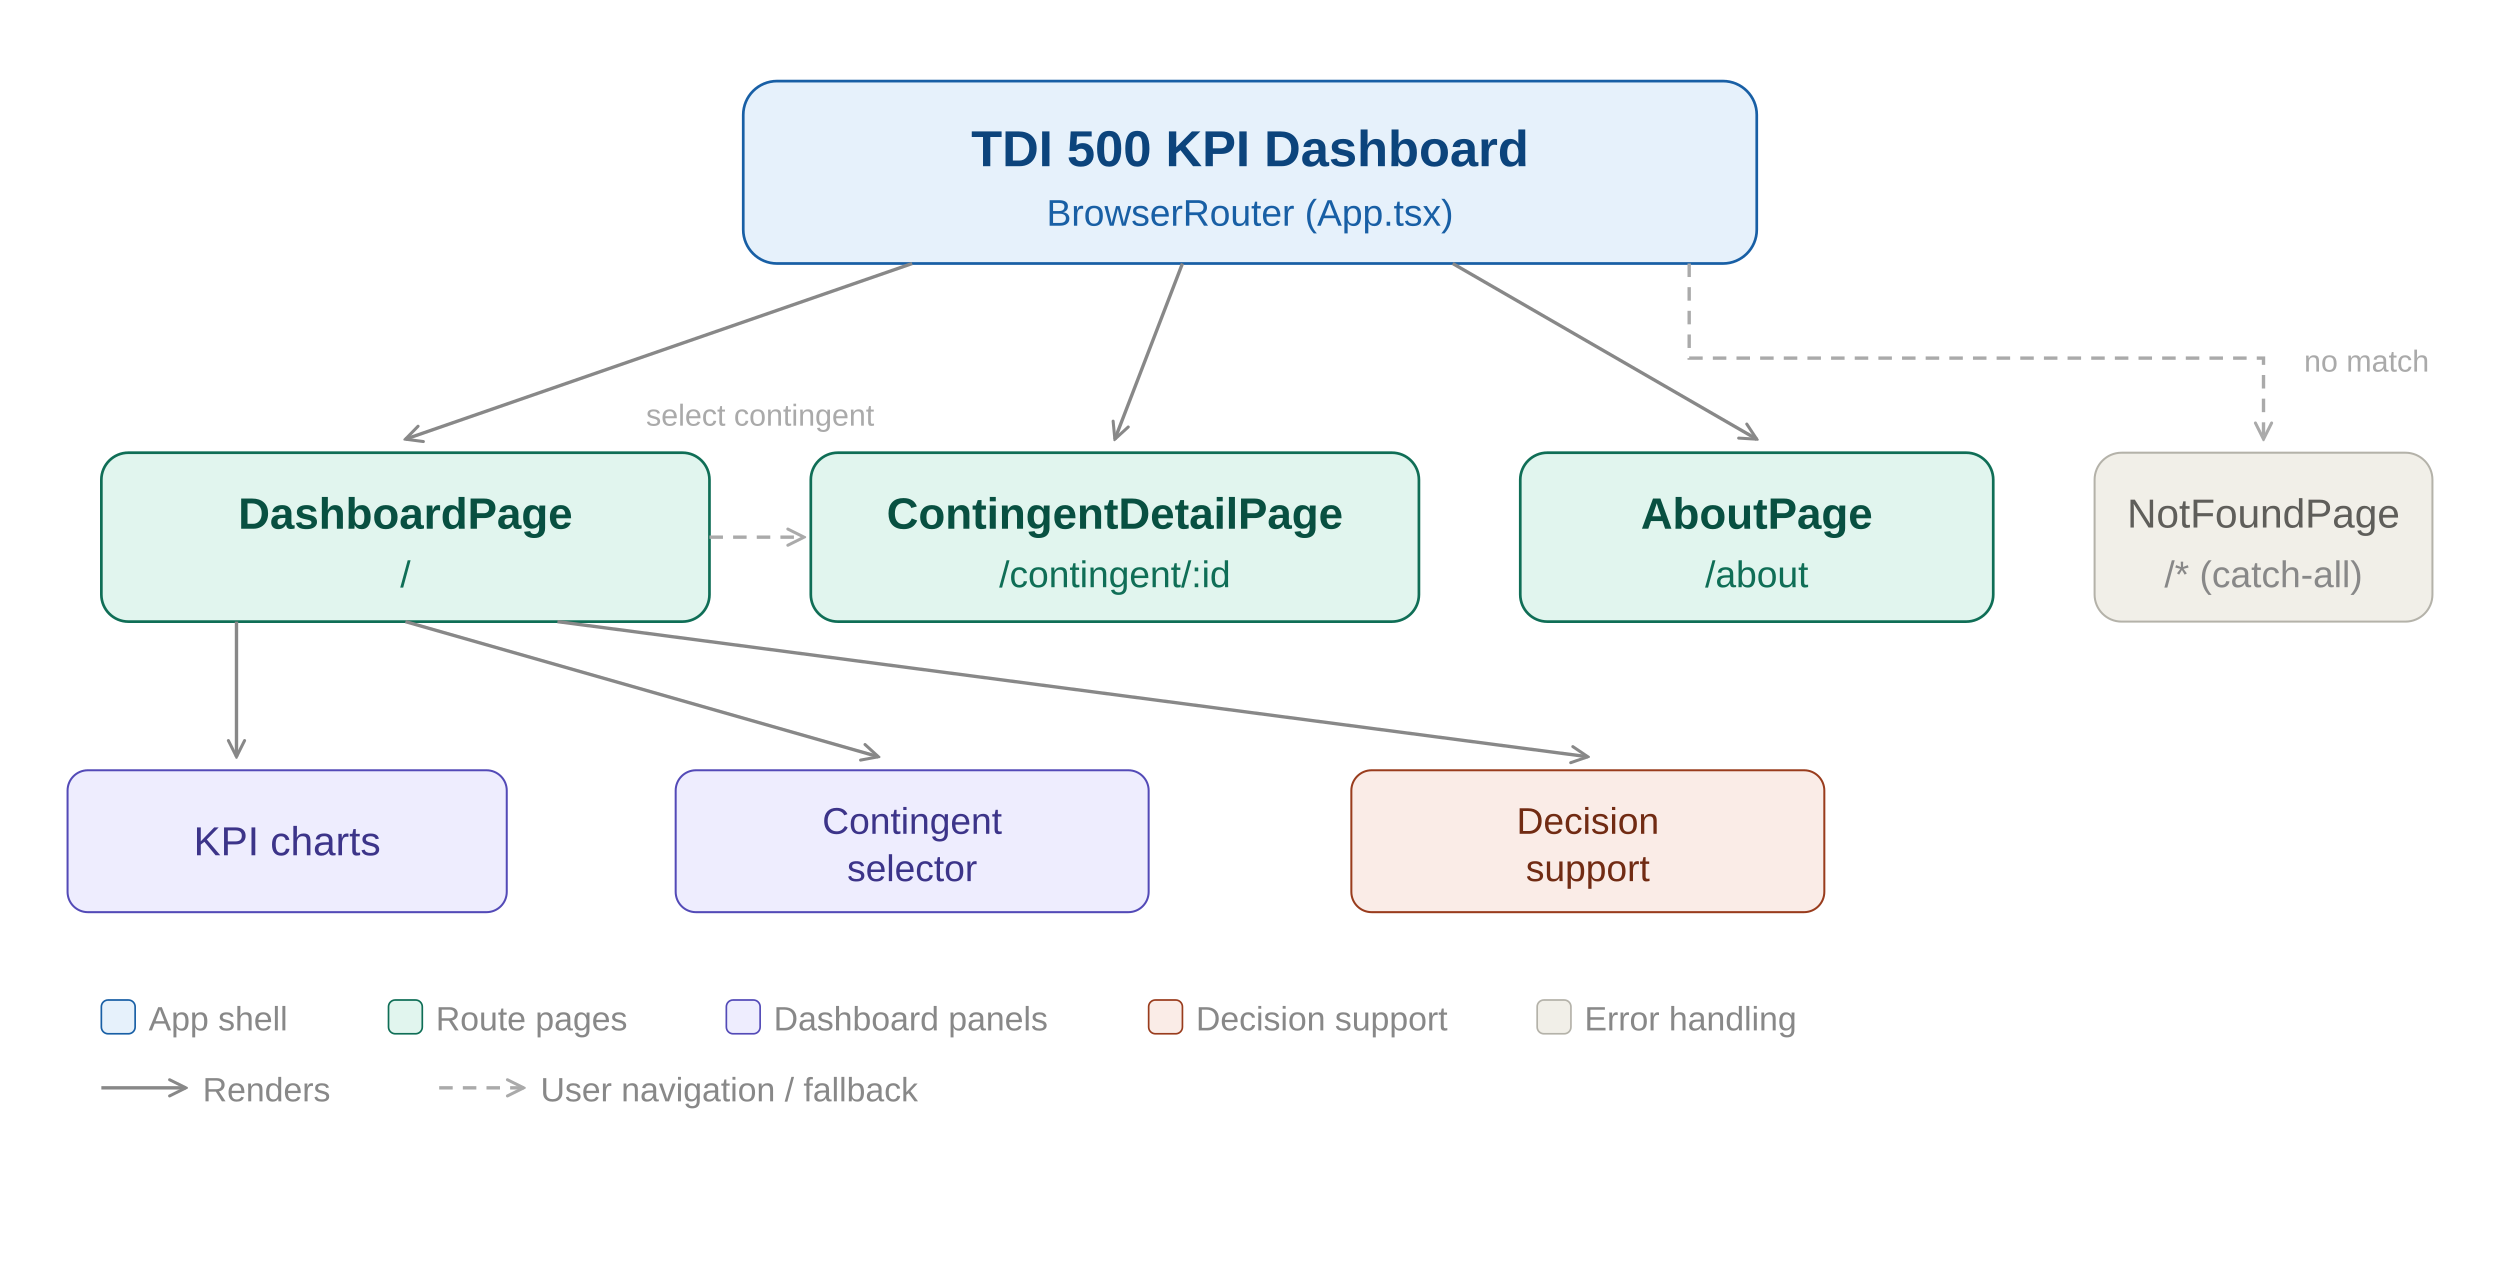
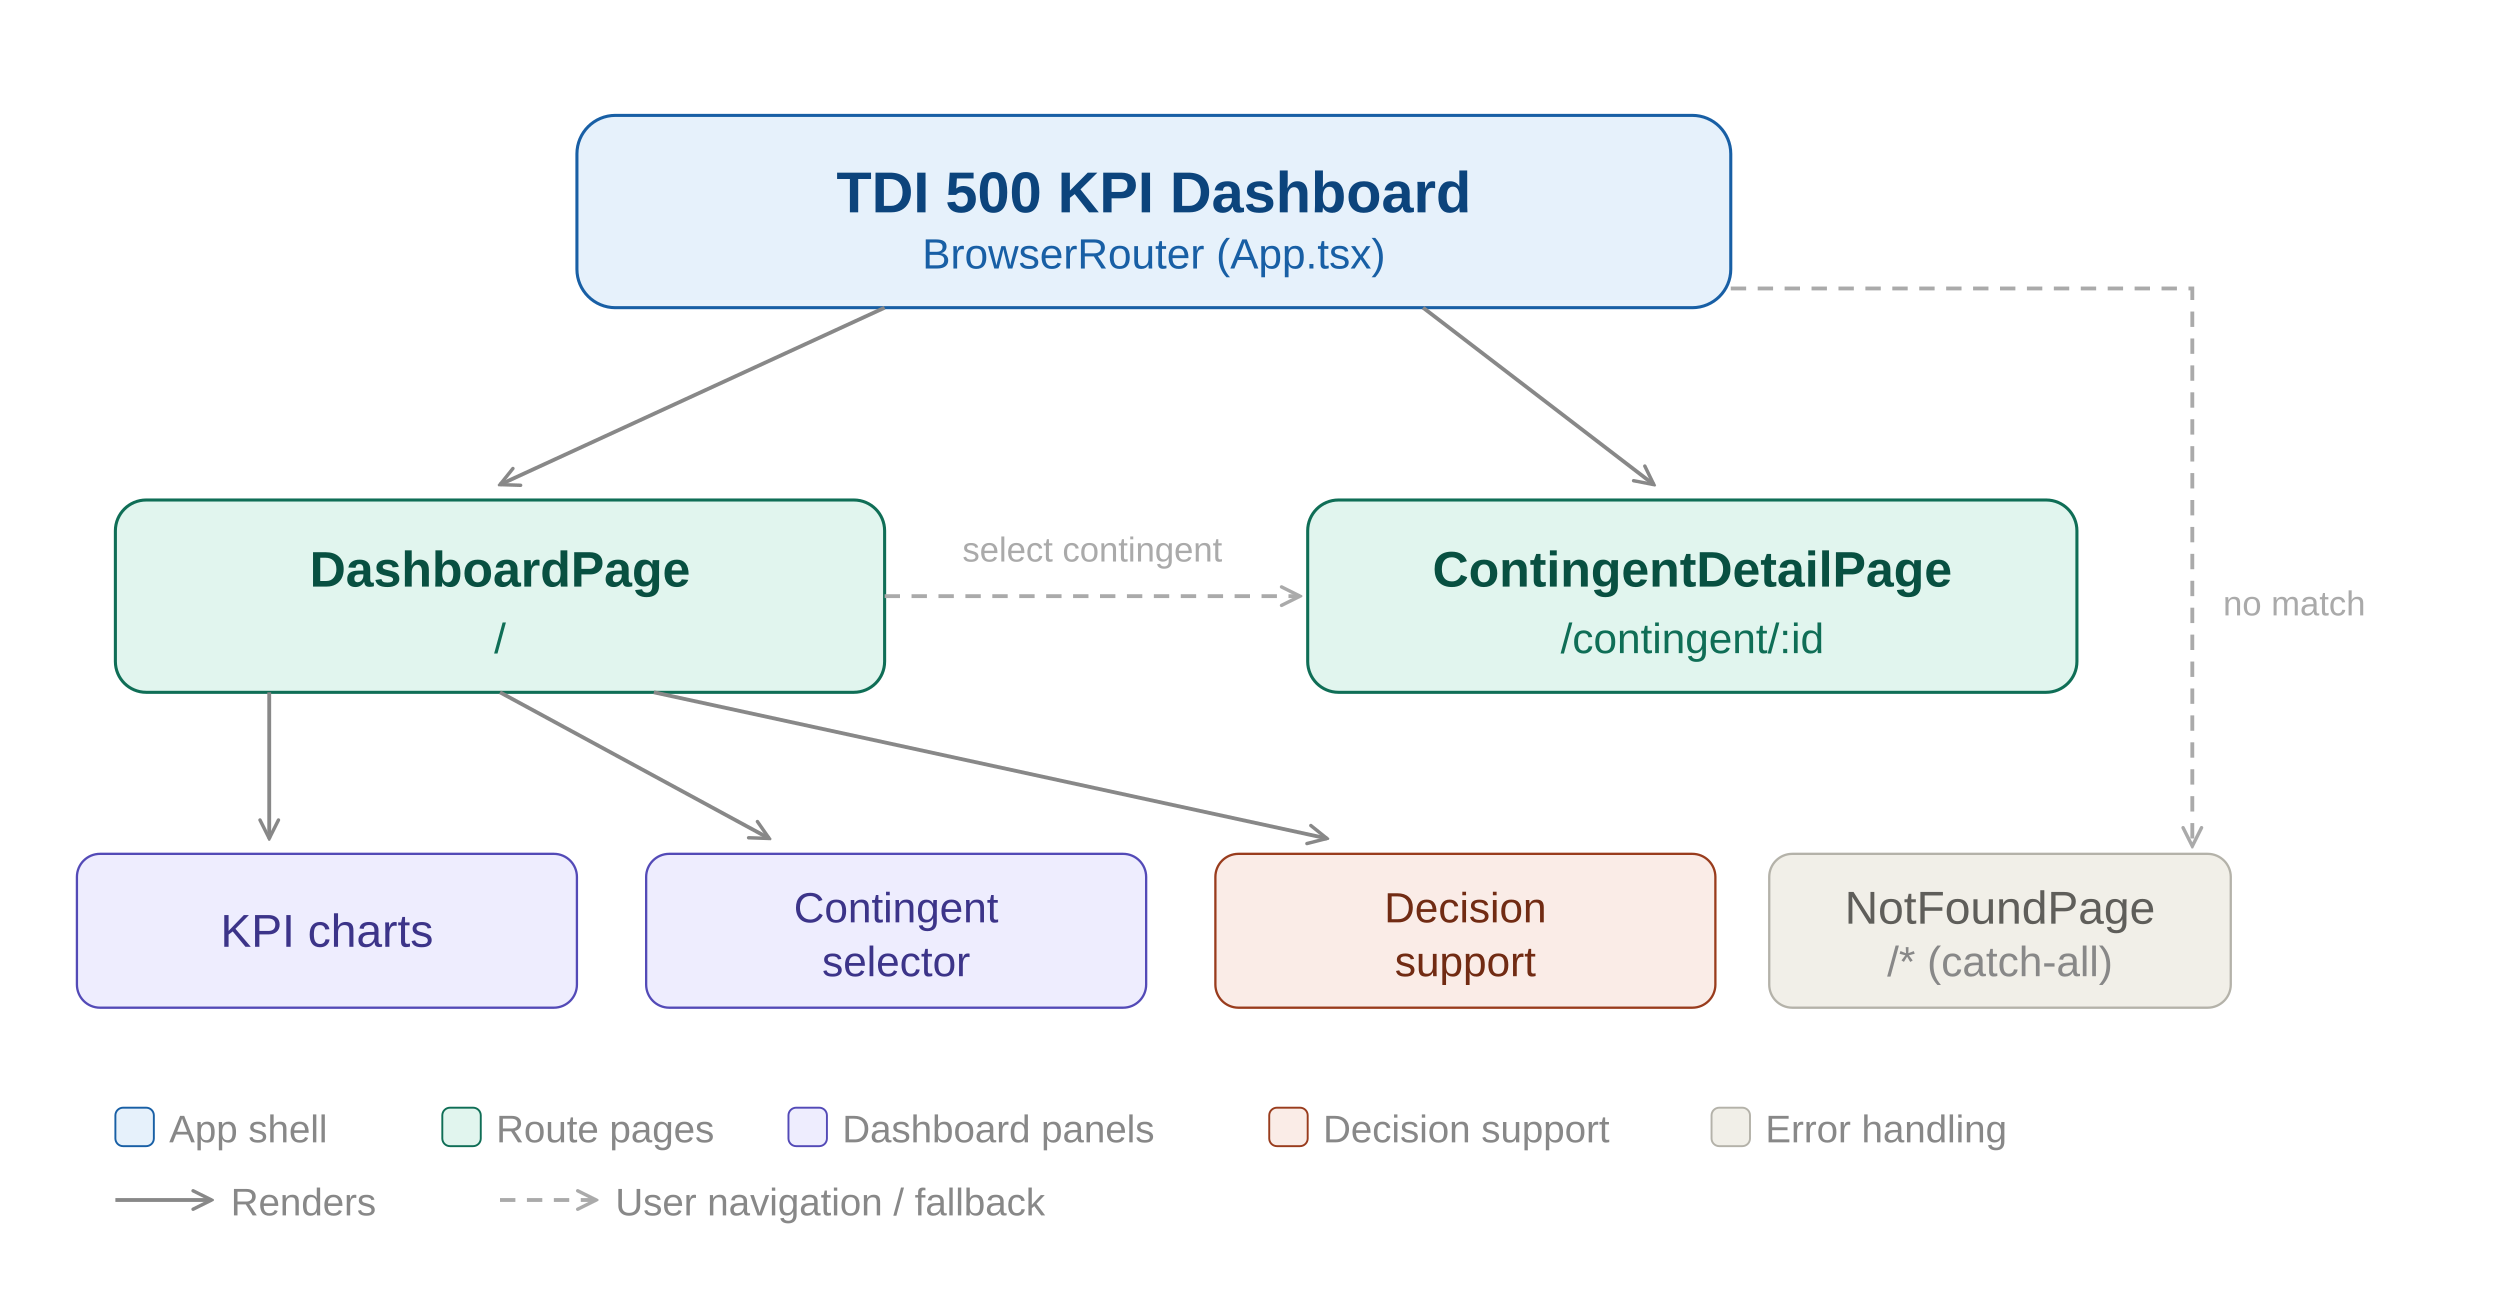
- <svg xmlns="http://www.w3.org/2000/svg" width="100%" viewBox="0 0 740 380" style="font-family: Arial, Helvetica, sans-serif; background: white;">
+ <svg xmlns="http://www.w3.org/2000/svg" width="100%" viewBox="0 0 650 340" style="font-family: Arial, Helvetica, sans-serif; background: white;">
  <defs>
    <marker id="arrow" viewBox="0 0 10 10" refX="9" refY="5" markerWidth="6" markerHeight="6" orient="auto-start-reverse">
      <path d="M1 1L9 5L1 9" fill="none" stroke="#888" stroke-width="1.5" stroke-linecap="round" />
    </marker>
    <marker id="arrd" viewBox="0 0 10 10" refX="9" refY="5" markerWidth="6" markerHeight="6" orient="auto-start-reverse">
      <path d="M1 1L9 5L1 9" fill="none" stroke="#aaa" stroke-width="1.5" stroke-linecap="round" />
    </marker>
  </defs>
-   <rect x="220" y="24" width="300" height="54" rx="10" fill="#E6F1FB" stroke="#185FA5" stroke-width="0.8" />
-   <text x="370" y="44" text-anchor="middle" dominant-baseline="central" font-size="15" font-weight="600" fill="#0C447C">TDI 500 KPI Dashboard</text>
-   <text x="370" y="63" text-anchor="middle" dominant-baseline="central" font-size="11" fill="#185FA5">BrowserRouter (App.tsx)</text>
-   <line x1="270" y1="78" x2="120" y2="130" stroke="#888" stroke-width="1" marker-end="url(#arrow)" />
-   <line x1="350" y1="78" x2="330" y2="130" stroke="#888" stroke-width="1" marker-end="url(#arrow)" />
-   <line x1="430" y1="78" x2="520" y2="130" stroke="#888" stroke-width="1" marker-end="url(#arrow)" />
-   <path d="M500 78 L500 106 L670 106 L670 130" fill="none" stroke="#aaa" stroke-width="1" stroke-dasharray="4 3" marker-end="url(#arrd)" />
-   <text x="682" y="110" font-size="9" fill="#aaa">no match</text>
-   <rect x="30" y="134" width="180" height="50" rx="8" fill="#E1F5EE" stroke="#0F6E56" stroke-width="0.8" />
-   <text x="120" y="152" text-anchor="middle" dominant-baseline="central" font-size="13" font-weight="600" fill="#085041">DashboardPage</text>
-   <text x="120" y="170" text-anchor="middle" dominant-baseline="central" font-size="11" fill="#0F6E56">/</text>
-   <rect x="240" y="134" width="180" height="50" rx="8" fill="#E1F5EE" stroke="#0F6E56" stroke-width="0.8" />
-   <text x="330" y="152" text-anchor="middle" dominant-baseline="central" font-size="13" font-weight="600" fill="#085041">ContingentDetailPage</text>
-   <text x="330" y="170" text-anchor="middle" dominant-baseline="central" font-size="11" fill="#0F6E56">/contingent/:id</text>
-   <rect x="450" y="134" width="140" height="50" rx="8" fill="#E1F5EE" stroke="#0F6E56" stroke-width="0.8" />
-   <text x="520" y="152" text-anchor="middle" dominant-baseline="central" font-size="13" font-weight="600" fill="#085041">AboutPage</text>
-   <text x="520" y="170" text-anchor="middle" dominant-baseline="central" font-size="11" fill="#0F6E56">/about</text>
-   <rect x="620" y="134" width="100" height="50" rx="8" fill="#F1EFE8" stroke="#B4B2A9" stroke-width="0.6" />
-   <text x="670" y="152" text-anchor="middle" dominant-baseline="central" font-size="12" font-weight="500" fill="#5F5E5A">NotFoundPage</text>
-   <text x="670" y="170" text-anchor="middle" dominant-baseline="central" font-size="11" fill="#888">/* (catch-all)</text>
-   <line x1="210" y1="159" x2="238" y2="159" stroke="#aaa" stroke-width="1" stroke-dasharray="4 3" marker-end="url(#arrd)" />
-   <text x="225" y="126" text-anchor="middle" font-size="9" fill="#aaa">select contingent</text>
-   <line x1="70" y1="184" x2="70" y2="224" stroke="#888" stroke-width="1" marker-end="url(#arrow)" />
-   <line x1="120" y1="184" x2="260" y2="224" stroke="#888" stroke-width="1" marker-end="url(#arrow)" />
-   <line x1="165" y1="184" x2="470" y2="224" stroke="#888" stroke-width="1" marker-end="url(#arrow)" />
-   <rect x="20" y="228" width="130" height="42" rx="6" fill="#EEEDFE" stroke="#534AB7" stroke-width="0.6" />
-   <text x="85" y="249" text-anchor="middle" dominant-baseline="central" font-size="12" font-weight="500" fill="#3C3489">KPI charts</text>
-   <rect x="200" y="228" width="140" height="42" rx="6" fill="#EEEDFE" stroke="#534AB7" stroke-width="0.6" />
-   <text x="270" y="243" text-anchor="middle" dominant-baseline="central" font-size="11" font-weight="500" fill="#3C3489">Contingent</text>
-   <text x="270" y="257" text-anchor="middle" dominant-baseline="central" font-size="11" font-weight="500" fill="#3C3489">selector</text>
-   <rect x="400" y="228" width="140" height="42" rx="6" fill="#FAECE7" stroke="#993C1D" stroke-width="0.6" />
-   <text x="470" y="243" text-anchor="middle" dominant-baseline="central" font-size="11" font-weight="500" fill="#712B13">Decision</text>
-   <text x="470" y="257" text-anchor="middle" dominant-baseline="central" font-size="11" font-weight="500" fill="#712B13">support</text>
-   <g transform="translate(30, 296)">
+   <rect x="150" y="30" width="300" height="50" rx="10" fill="#E6F1FB" stroke="#185FA5" stroke-width="0.8" />
+   <text x="300" y="50" text-anchor="middle" dominant-baseline="central" font-size="15" font-weight="600" fill="#0C447C">TDI 500 KPI Dashboard</text>
+   <text x="300" y="66" text-anchor="middle" dominant-baseline="central" font-size="11" fill="#185FA5">BrowserRouter (App.tsx)</text>
+   <line x1="230" y1="80" x2="130" y2="126" stroke="#888" stroke-width="1" marker-end="url(#arrow)" />
+   <line x1="370" y1="80" x2="430" y2="126" stroke="#888" stroke-width="1" marker-end="url(#arrow)" />
+   <rect x="30" y="130" width="200" height="50" rx="8" fill="#E1F5EE" stroke="#0F6E56" stroke-width="0.8" />
+   <text x="130" y="148" text-anchor="middle" dominant-baseline="central" font-size="13" font-weight="600" fill="#085041">DashboardPage</text>
+   <text x="130" y="166" text-anchor="middle" dominant-baseline="central" font-size="11" fill="#0F6E56">/</text>
+   <rect x="340" y="130" width="200" height="50" rx="8" fill="#E1F5EE" stroke="#0F6E56" stroke-width="0.8" />
+   <text x="440" y="148" text-anchor="middle" dominant-baseline="central" font-size="13" font-weight="600" fill="#085041">ContingentDetailPage</text>
+   <text x="440" y="166" text-anchor="middle" dominant-baseline="central" font-size="11" fill="#0F6E56">/contingent/:id</text>
+   <line x1="230" y1="155" x2="338" y2="155" stroke="#aaa" stroke-width="1" stroke-dasharray="4 3" marker-end="url(#arrd)" />
+   <text x="284" y="146" text-anchor="middle" font-size="9" fill="#aaa">select contingent</text>
+   <line x1="70" y1="180" x2="70" y2="218" stroke="#888" stroke-width="1" marker-end="url(#arrow)" />
+   <line x1="130" y1="180" x2="200" y2="218" stroke="#888" stroke-width="1" marker-end="url(#arrow)" />
+   <line x1="170" y1="180" x2="345" y2="218" stroke="#888" stroke-width="1" marker-end="url(#arrow)" />
+   <rect x="20" y="222" width="130" height="40" rx="6" fill="#EEEDFE" stroke="#534AB7" stroke-width="0.6" />
+   <text x="85" y="242" text-anchor="middle" dominant-baseline="central" font-size="12" font-weight="500" fill="#3C3489">KPI charts</text>
+   <rect x="168" y="222" width="130" height="40" rx="6" fill="#EEEDFE" stroke="#534AB7" stroke-width="0.6" />
+   <text x="233" y="236" text-anchor="middle" dominant-baseline="central" font-size="11" font-weight="500" fill="#3C3489">Contingent</text>
+   <text x="233" y="250" text-anchor="middle" dominant-baseline="central" font-size="11" font-weight="500" fill="#3C3489">selector</text>
+   <rect x="316" y="222" width="130" height="40" rx="6" fill="#FAECE7" stroke="#993C1D" stroke-width="0.6" />
+   <text x="381" y="236" text-anchor="middle" dominant-baseline="central" font-size="11" font-weight="500" fill="#712B13">Decision</text>
+   <text x="381" y="250" text-anchor="middle" dominant-baseline="central" font-size="11" font-weight="500" fill="#712B13">support</text>
+   <rect x="460" y="222" width="120" height="40" rx="6" fill="#F1EFE8" stroke="#B4B2A9" stroke-width="0.6" />
+   <text x="520" y="236" text-anchor="middle" dominant-baseline="central" font-size="12" font-weight="500" fill="#5F5E5A">NotFoundPage</text>
+   <text x="520" y="250" text-anchor="middle" dominant-baseline="central" font-size="11" fill="#888">/* (catch-all)</text>
+   <path d="M450 75 L570 75 L570 220" fill="none" stroke="#aaa" stroke-width="1" stroke-dasharray="4 3" marker-end="url(#arrd)" />
+   <text x="578" y="160" font-size="9" fill="#aaa">no match</text>
+   <g transform="translate(30, 288)">
    <rect x="0" y="0" width="10" height="10" rx="2" fill="#E6F1FB" stroke="#185FA5" stroke-width="0.5" />
    <text x="14" y="9" font-size="10" fill="#888">App shell</text>
    <rect x="85" y="0" width="10" height="10" rx="2" fill="#E1F5EE" stroke="#0F6E56" stroke-width="0.5" />
    <text x="99" y="9" font-size="10" fill="#888">Route pages</text>
-     <rect x="185" y="0" width="10" height="10" rx="2" fill="#EEEDFE" stroke="#534AB7" stroke-width="0.5" />
-     <text x="199" y="9" font-size="10" fill="#888">Dashboard panels</text>
-     <rect x="310" y="0" width="10" height="10" rx="2" fill="#FAECE7" stroke="#993C1D" stroke-width="0.5" />
-     <text x="324" y="9" font-size="10" fill="#888">Decision support</text>
-     <rect x="425" y="0" width="10" height="10" rx="2" fill="#F1EFE8" stroke="#B4B2A9" stroke-width="0.5" />
-     <text x="439" y="9" font-size="10" fill="#888">Error handling</text>
-     <line x1="0" y1="26" x2="25" y2="26" stroke="#888" stroke-width="1" marker-end="url(#arrow)" />
-     <text x="30" y="30" font-size="10" fill="#888">Renders</text>
-     <line x1="100" y1="26" x2="125" y2="26" stroke="#aaa" stroke-width="1" stroke-dasharray="4 3" marker-end="url(#arrd)" />
-     <text x="130" y="30" font-size="10" fill="#888">User navigation / fallback</text>
+     <rect x="175" y="0" width="10" height="10" rx="2" fill="#EEEDFE" stroke="#534AB7" stroke-width="0.5" />
+     <text x="189" y="9" font-size="10" fill="#888">Dashboard panels</text>
+     <rect x="300" y="0" width="10" height="10" rx="2" fill="#FAECE7" stroke="#993C1D" stroke-width="0.5" />
+     <text x="314" y="9" font-size="10" fill="#888">Decision support</text>
+     <rect x="415" y="0" width="10" height="10" rx="2" fill="#F1EFE8" stroke="#B4B2A9" stroke-width="0.5" />
+     <text x="429" y="9" font-size="10" fill="#888">Error handling</text>
+     <line x1="0" y1="24" x2="25" y2="24" stroke="#888" stroke-width="1" marker-end="url(#arrow)" />
+     <text x="30" y="28" font-size="10" fill="#888">Renders</text>
+     <line x1="100" y1="24" x2="125" y2="24" stroke="#aaa" stroke-width="1" stroke-dasharray="4 3" marker-end="url(#arrd)" />
+     <text x="130" y="28" font-size="10" fill="#888">User navigation / fallback</text>
  </g>
</svg>
